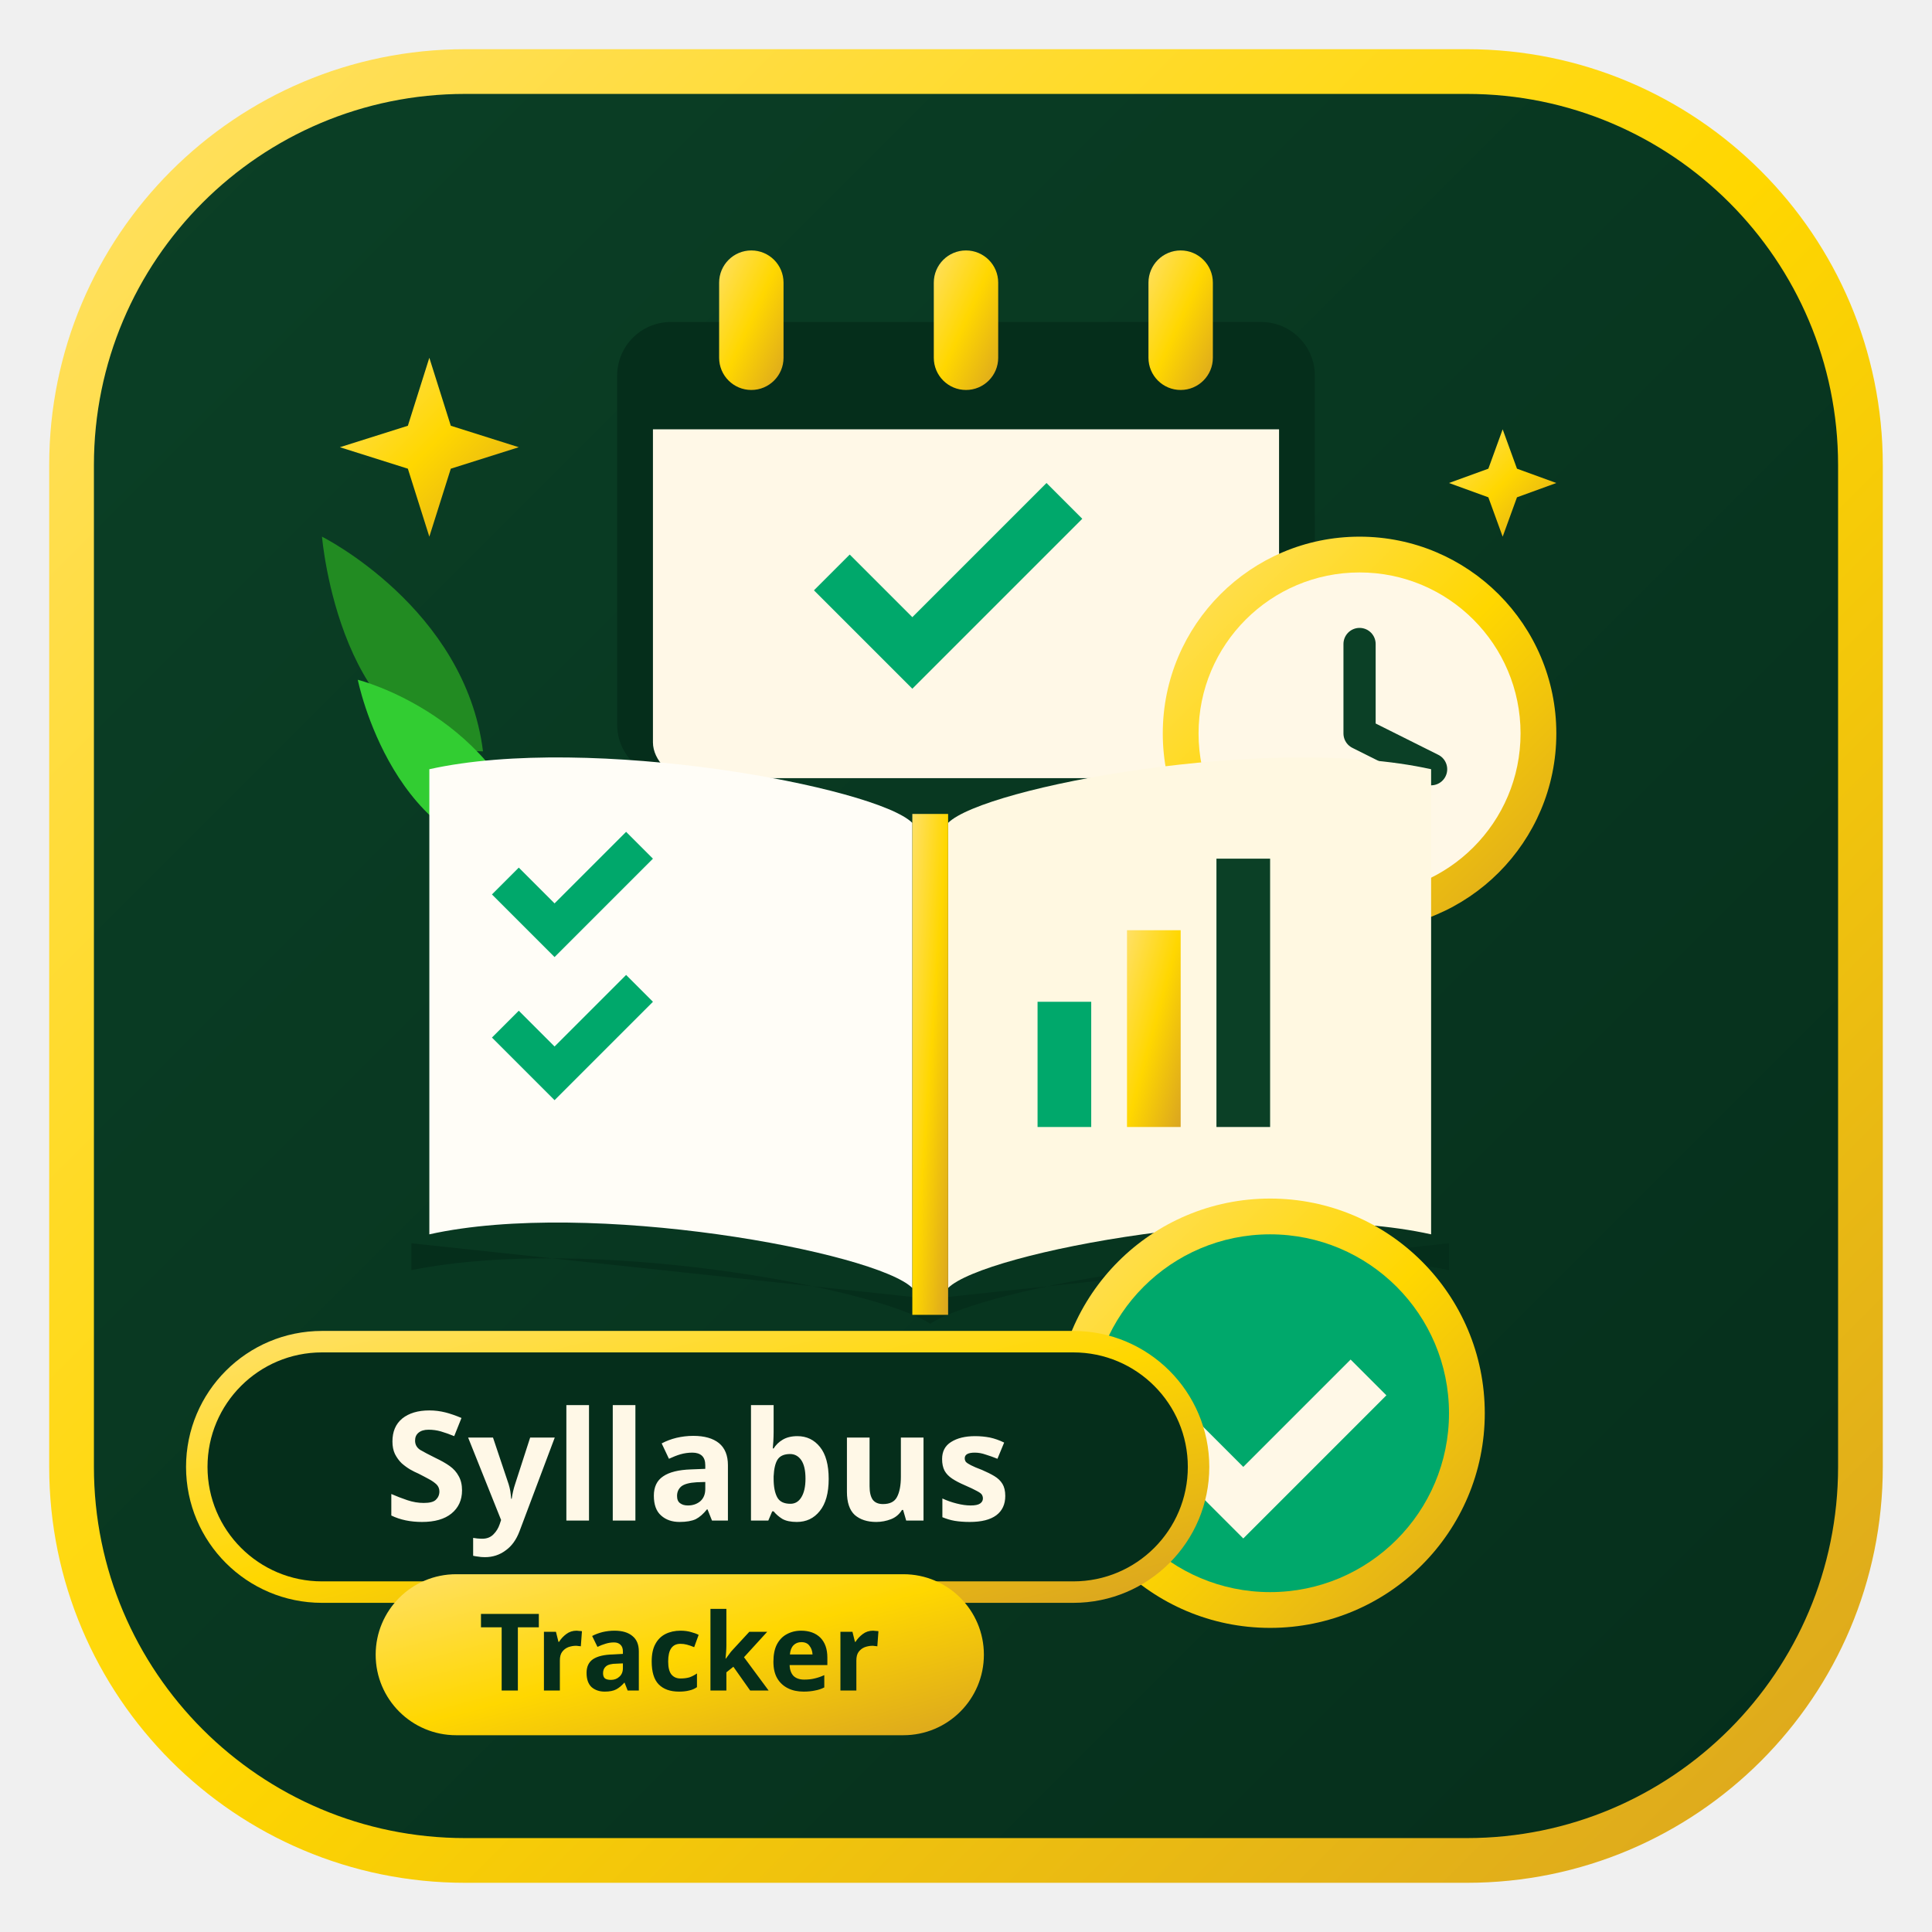
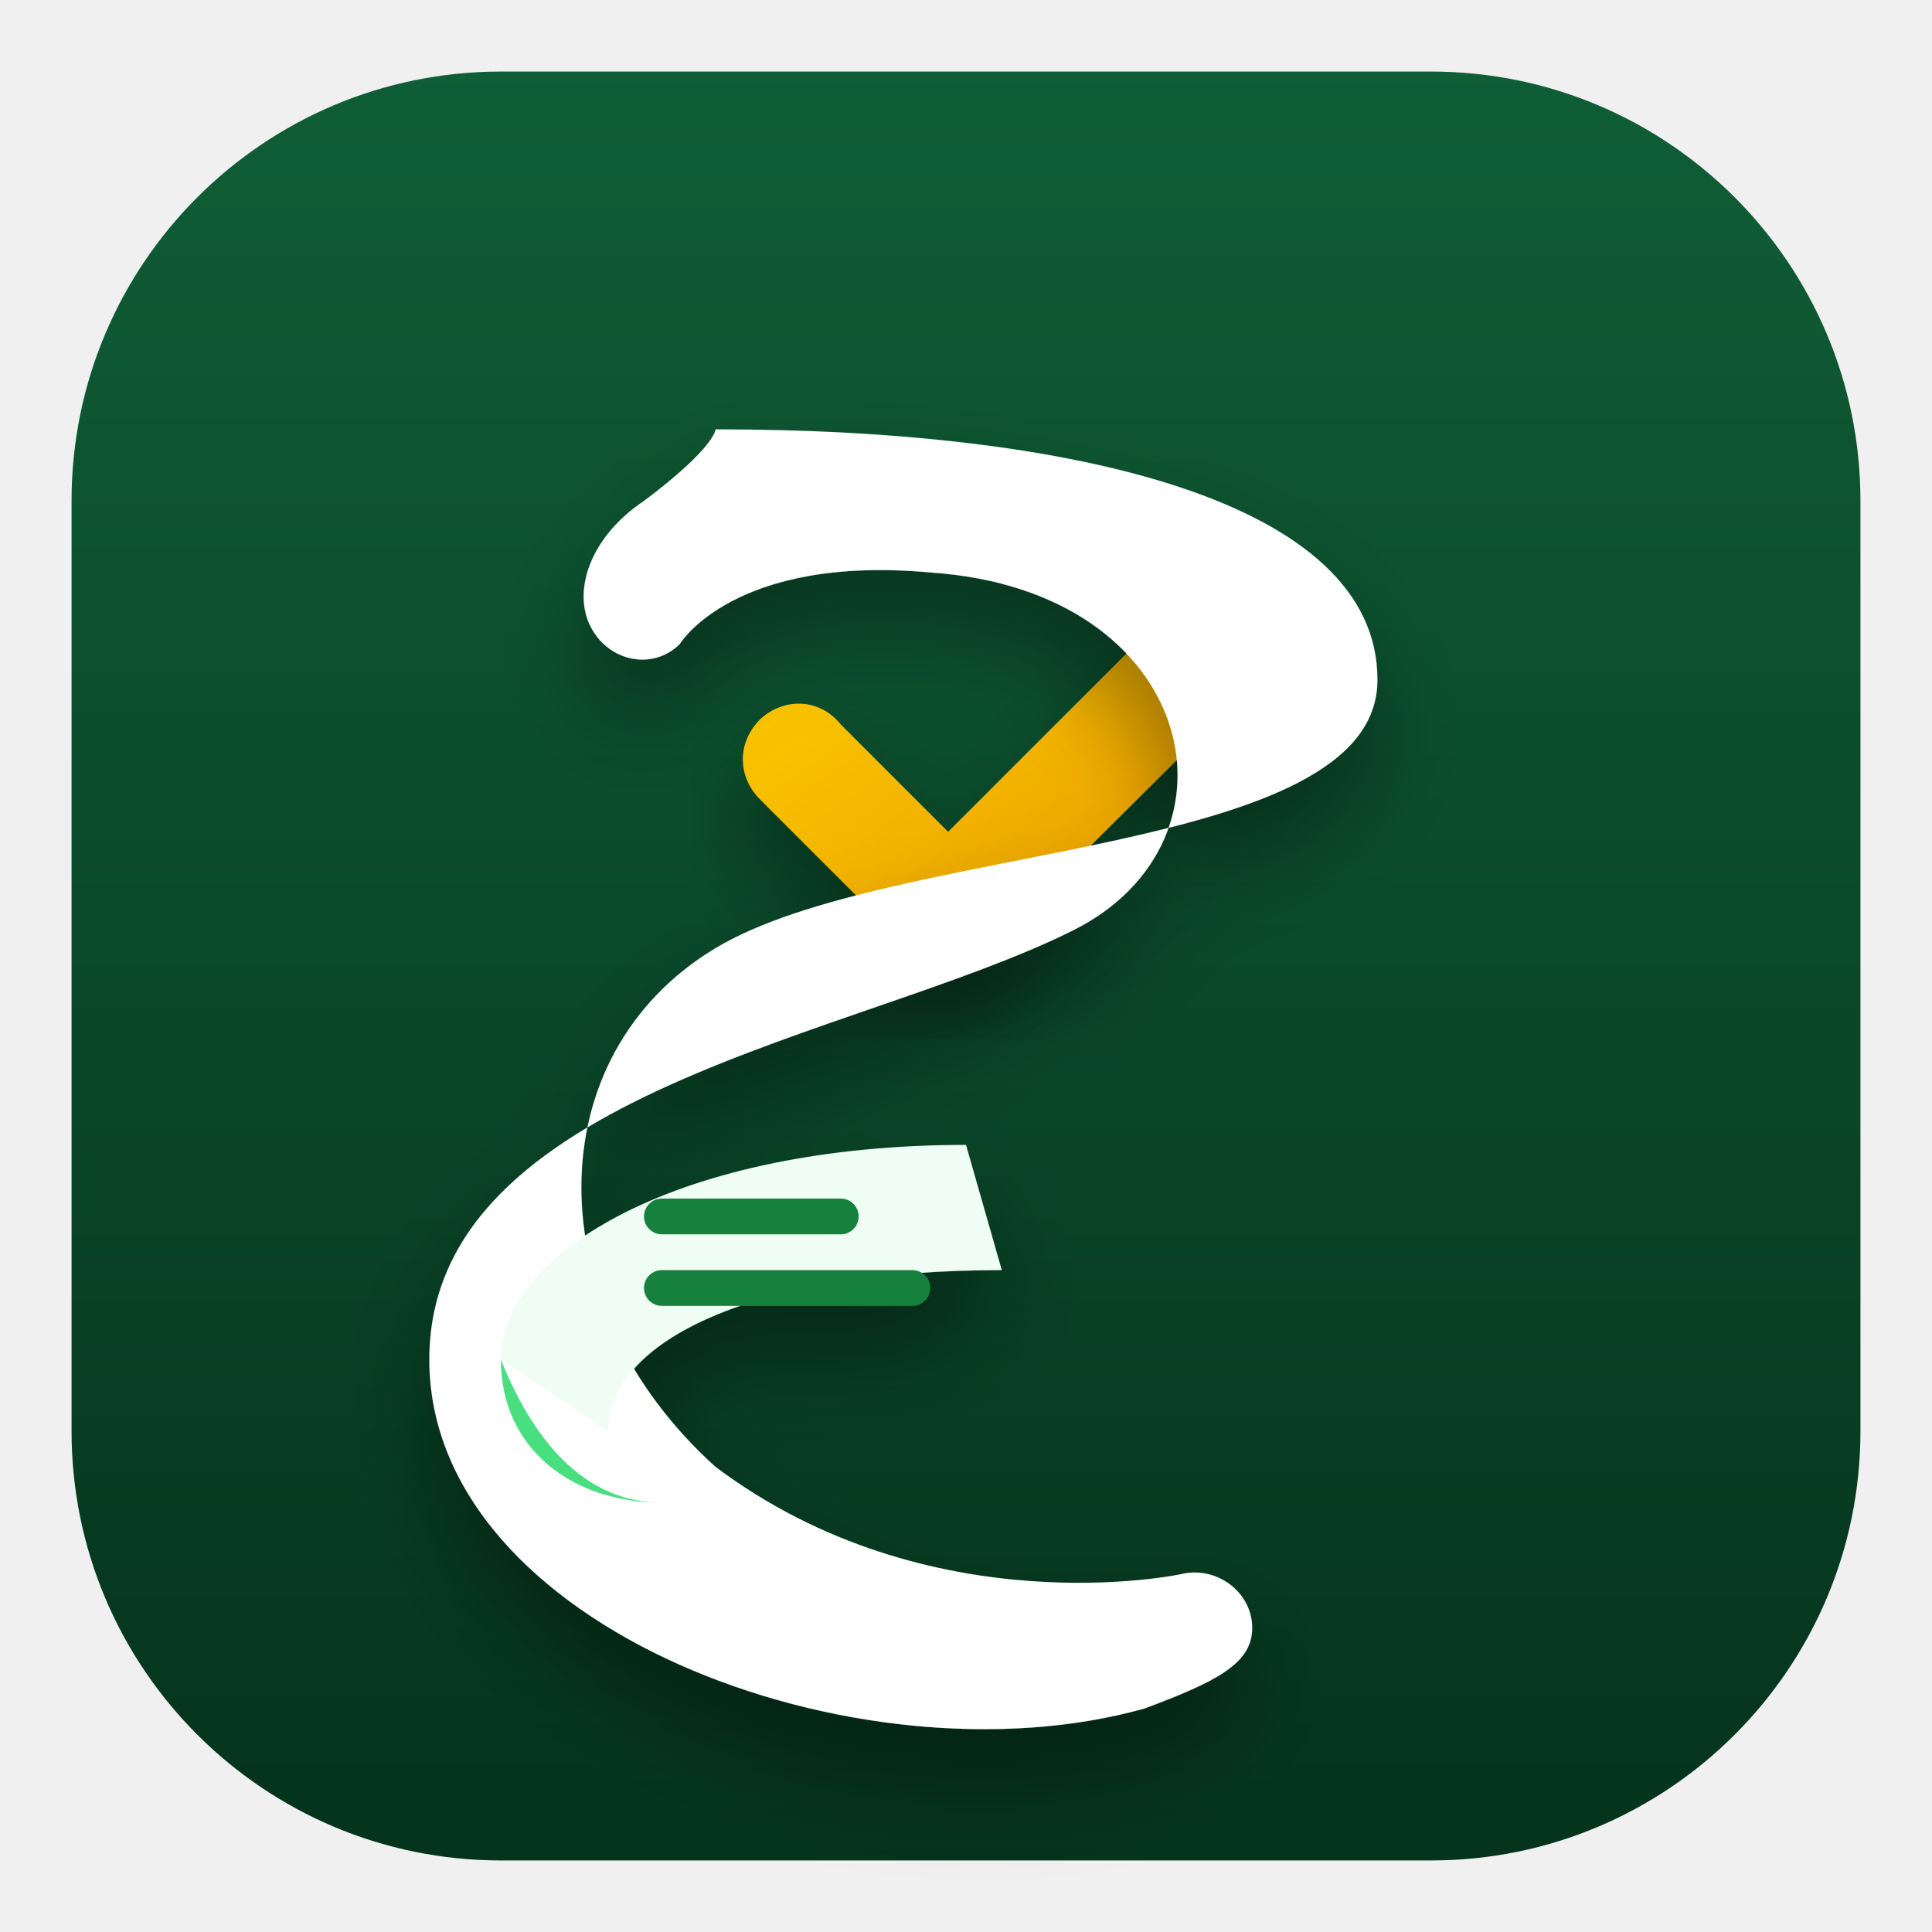
<svg xmlns="http://www.w3.org/2000/svg" viewBox="0 0 108 108" width="100%" height="100%">
  <defs>
-     <linearGradient id="bgGrad" x1="0%" y1="0%" x2="100%" y2="100%">
-       <stop offset="0%" stop-color="#0B4026" />
-       <stop offset="100%" stop-color="#052E1B" />
+     <linearGradient id="bgGrad" x1="0%" y1="0%" x2="0%" y2="100%">
+       <stop offset="0%" stop-color="#0F5E36" />
+       <stop offset="100%" stop-color="#05331C" />
    </linearGradient>
    <linearGradient id="goldGrad" x1="0%" y1="0%" x2="100%" y2="100%">
-       <stop offset="0%" stop-color="#FFE066" />
-       <stop offset="50%" stop-color="#FFD700" />
-       <stop offset="100%" stop-color="#DAA520" />
+       <stop offset="0%" stop-color="#FFD000" />
+       <stop offset="100%" stop-color="#E69500" />
    </linearGradient>
+     <filter id="dropShadow" x="-10%" y="-10%" width="130%" height="130%">
+       <feDropShadow dx="0" dy="3" stdDeviation="2.5" flood-color="#000000" flood-opacity="0.35" />
+     </filter>
  </defs>
-   <rect x="4" y="4" width="100" height="100" rx="22" ry="22" fill="url(#bgGrad)" stroke="url(#goldGrad)" stroke-width="2.5" />
-   <path fill="url(#goldGrad)" d="M24,20 L25.2,23.8 L29,25 L25.2,26.2 L24,30 L22.8,26.2 L19,25 L22.8,23.8 Z" />
-   <path fill="url(#goldGrad)" d="M84,24 L84.8,26.2 L87,27 L84.8,27.8 L84,30 L83.2,27.8 L81,27 L83.2,26.2 Z" />
-   <rect x="34.5" y="18" width="39" height="25.5" rx="3" ry="3" fill="#052E1B" />
-   <rect x="40.2" y="14" width="3.6" height="7.8" rx="1.8" ry="1.8" fill="url(#goldGrad)" />
-   <rect x="52.2" y="14" width="3.6" height="7.8" rx="1.8" ry="1.8" fill="url(#goldGrad)" />
-   <rect x="64.2" y="14" width="3.6" height="7.8" rx="1.8" ry="1.8" fill="url(#goldGrad)" />
-   <path fill="#FFF8E7" d="M36.5,24 L71.5,24 L71.5,41.5 C71.5,42.5 70.5,43.5 69.5,43.5 L38.5,43.5 C37.5,43.5 36.5,42.5 36.5,41.5 Z" />
-   <path fill="#00A86B" d="M51,34.5 L47.5,31 L45.5,33 L51,38.5 L60.5,29 L58.5,27 Z" />
-   <circle cx="76" cy="41" r="11" fill="url(#goldGrad)" />
-   <circle cx="76" cy="41" r="9" fill="#FFF8E7" />
-   <path stroke="#0B4026" stroke-width="1.8" stroke-linecap="round" d="M76,41 L76,36 M76,41 L80,43" />
-   <path fill="#228B22" d="M18,30 C18,30 26,34 27,42 C19,42 18,30 18,30 Z" />
-   <path fill="#32CD32" d="M20,38 C20,38 28,40 30,48 C22,48 20,38 20,38 Z" />
-   <path fill="#FFFDF7" d="M24,43 C33,41 49,44 51,46 L51,72 C49,70 33,67 24,69 Z" />
-   <path fill="#FFF8E1" d="M80,43 C71,41 55,44 53,46 L53,72 C55,70 71,67 80,69 Z" />
-   <path fill="#052E1B" d="M23,69.5 L51,72.5 L53,72.5 L81,69.5 L81,71 C71,69 55,72 52,74 C49,72 33,69 23,71 Z" />
-   <rect x="51" y="45.5" width="2" height="28" fill="url(#goldGrad)" />
-   <path fill="#00A86B" d="M29,48.5 L31,50.5 L35,46.5 L36.5,48 L31,53.5 L27.5,50 Z" />
-   <path fill="#00A86B" d="M29,56.5 L31,58.5 L35,54.5 L36.5,56 L31,61.5 L27.5,58 Z" />
-   <rect x="58" y="56" width="3" height="7" fill="#00A86B" />
-   <rect x="63" y="52" width="3" height="11" fill="url(#goldGrad)" />
-   <rect x="68" y="48" width="3" height="15" fill="#0B4026" />
-   <circle cx="71" cy="79" r="12" fill="url(#goldGrad)" />
-   <circle cx="71" cy="79" r="10" fill="#00A86B" />
-   <path fill="#FFF8E7" d="M69.5,82 L66,78.5 L64,80.5 L69.5,86 L77.5,78 L75.5,76 Z" />
-   <rect x="11" y="75" width="56" height="14" rx="7" ry="7" fill="#052E1B" stroke="url(#goldGrad)" stroke-width="1.2" />
-   <text x="39" y="85" font-family="'Plus Jakarta Sans', sans-serif" font-weight="800" font-size="8.5" fill="#FFF8E7" text-anchor="middle">Syllabus</text>
-   <rect x="21" y="88" width="34" height="9" rx="4.5" ry="4.5" fill="url(#goldGrad)" />
-   <text x="38" y="94.5" font-family="'Plus Jakarta Sans', sans-serif" font-weight="900" font-size="6" fill="#052E1B" text-anchor="middle">Tracker</text>
+   <rect x="4" y="4" width="100" height="100" rx="24" ry="24" fill="url(#bgGrad)" />
+   <path fill="url(#goldGrad)" filter="url(#dropShadow)" d="M47,40.5 L53,46.5 L65.5,34 C67,32.5 69,32.5 70,34 C71.2,35.2 71.2,37 69.8,38.5 L55.2,53 C54,54.2 52,54.2 50.8,53 L42.5,44.7 C41.2,43.4 41.2,41.5 42.5,40.2 C43.8,39 45.8,39 47,40.5 Z" />
+   <g filter="url(#dropShadow)">
+     <path fill="#FFFFFF" d="       M 40,24        C 60,24 77,28 77,38       C 77,48 50,47 40,53       C 30,59 30,73 40,82       C 52,91 66,88 66,88       C 68,87.5 70,89 70,91       C 70,93 68,94 64,95.5       C 48,100 24,91 24,76       C 24,61 48,58 60,52       C 70,47 67,33 52,32       C 41,31 38,36 38,36       C 36.5,37.5 34,37 33,35       C 32,33 33,30 36,28       C 40,25 40,24 40,24 Z" />
+     <path fill="#F0FDF4" d="M 28,76 C 28,70 38,64 54,64 L 56,71 C 42,71 34,75 34,80 Z" />
+     <rect x="36" y="67" width="12" height="2" rx="1" fill="#15803D" />
+     <rect x="36" y="71" width="16" height="2" rx="1" fill="#15803D" />
+     <path fill="#4ADE80" d="M 28,76 C 28,81 32,84 37,84 C 33,84 30,81 28,76 Z" />
+   </g>
</svg>
